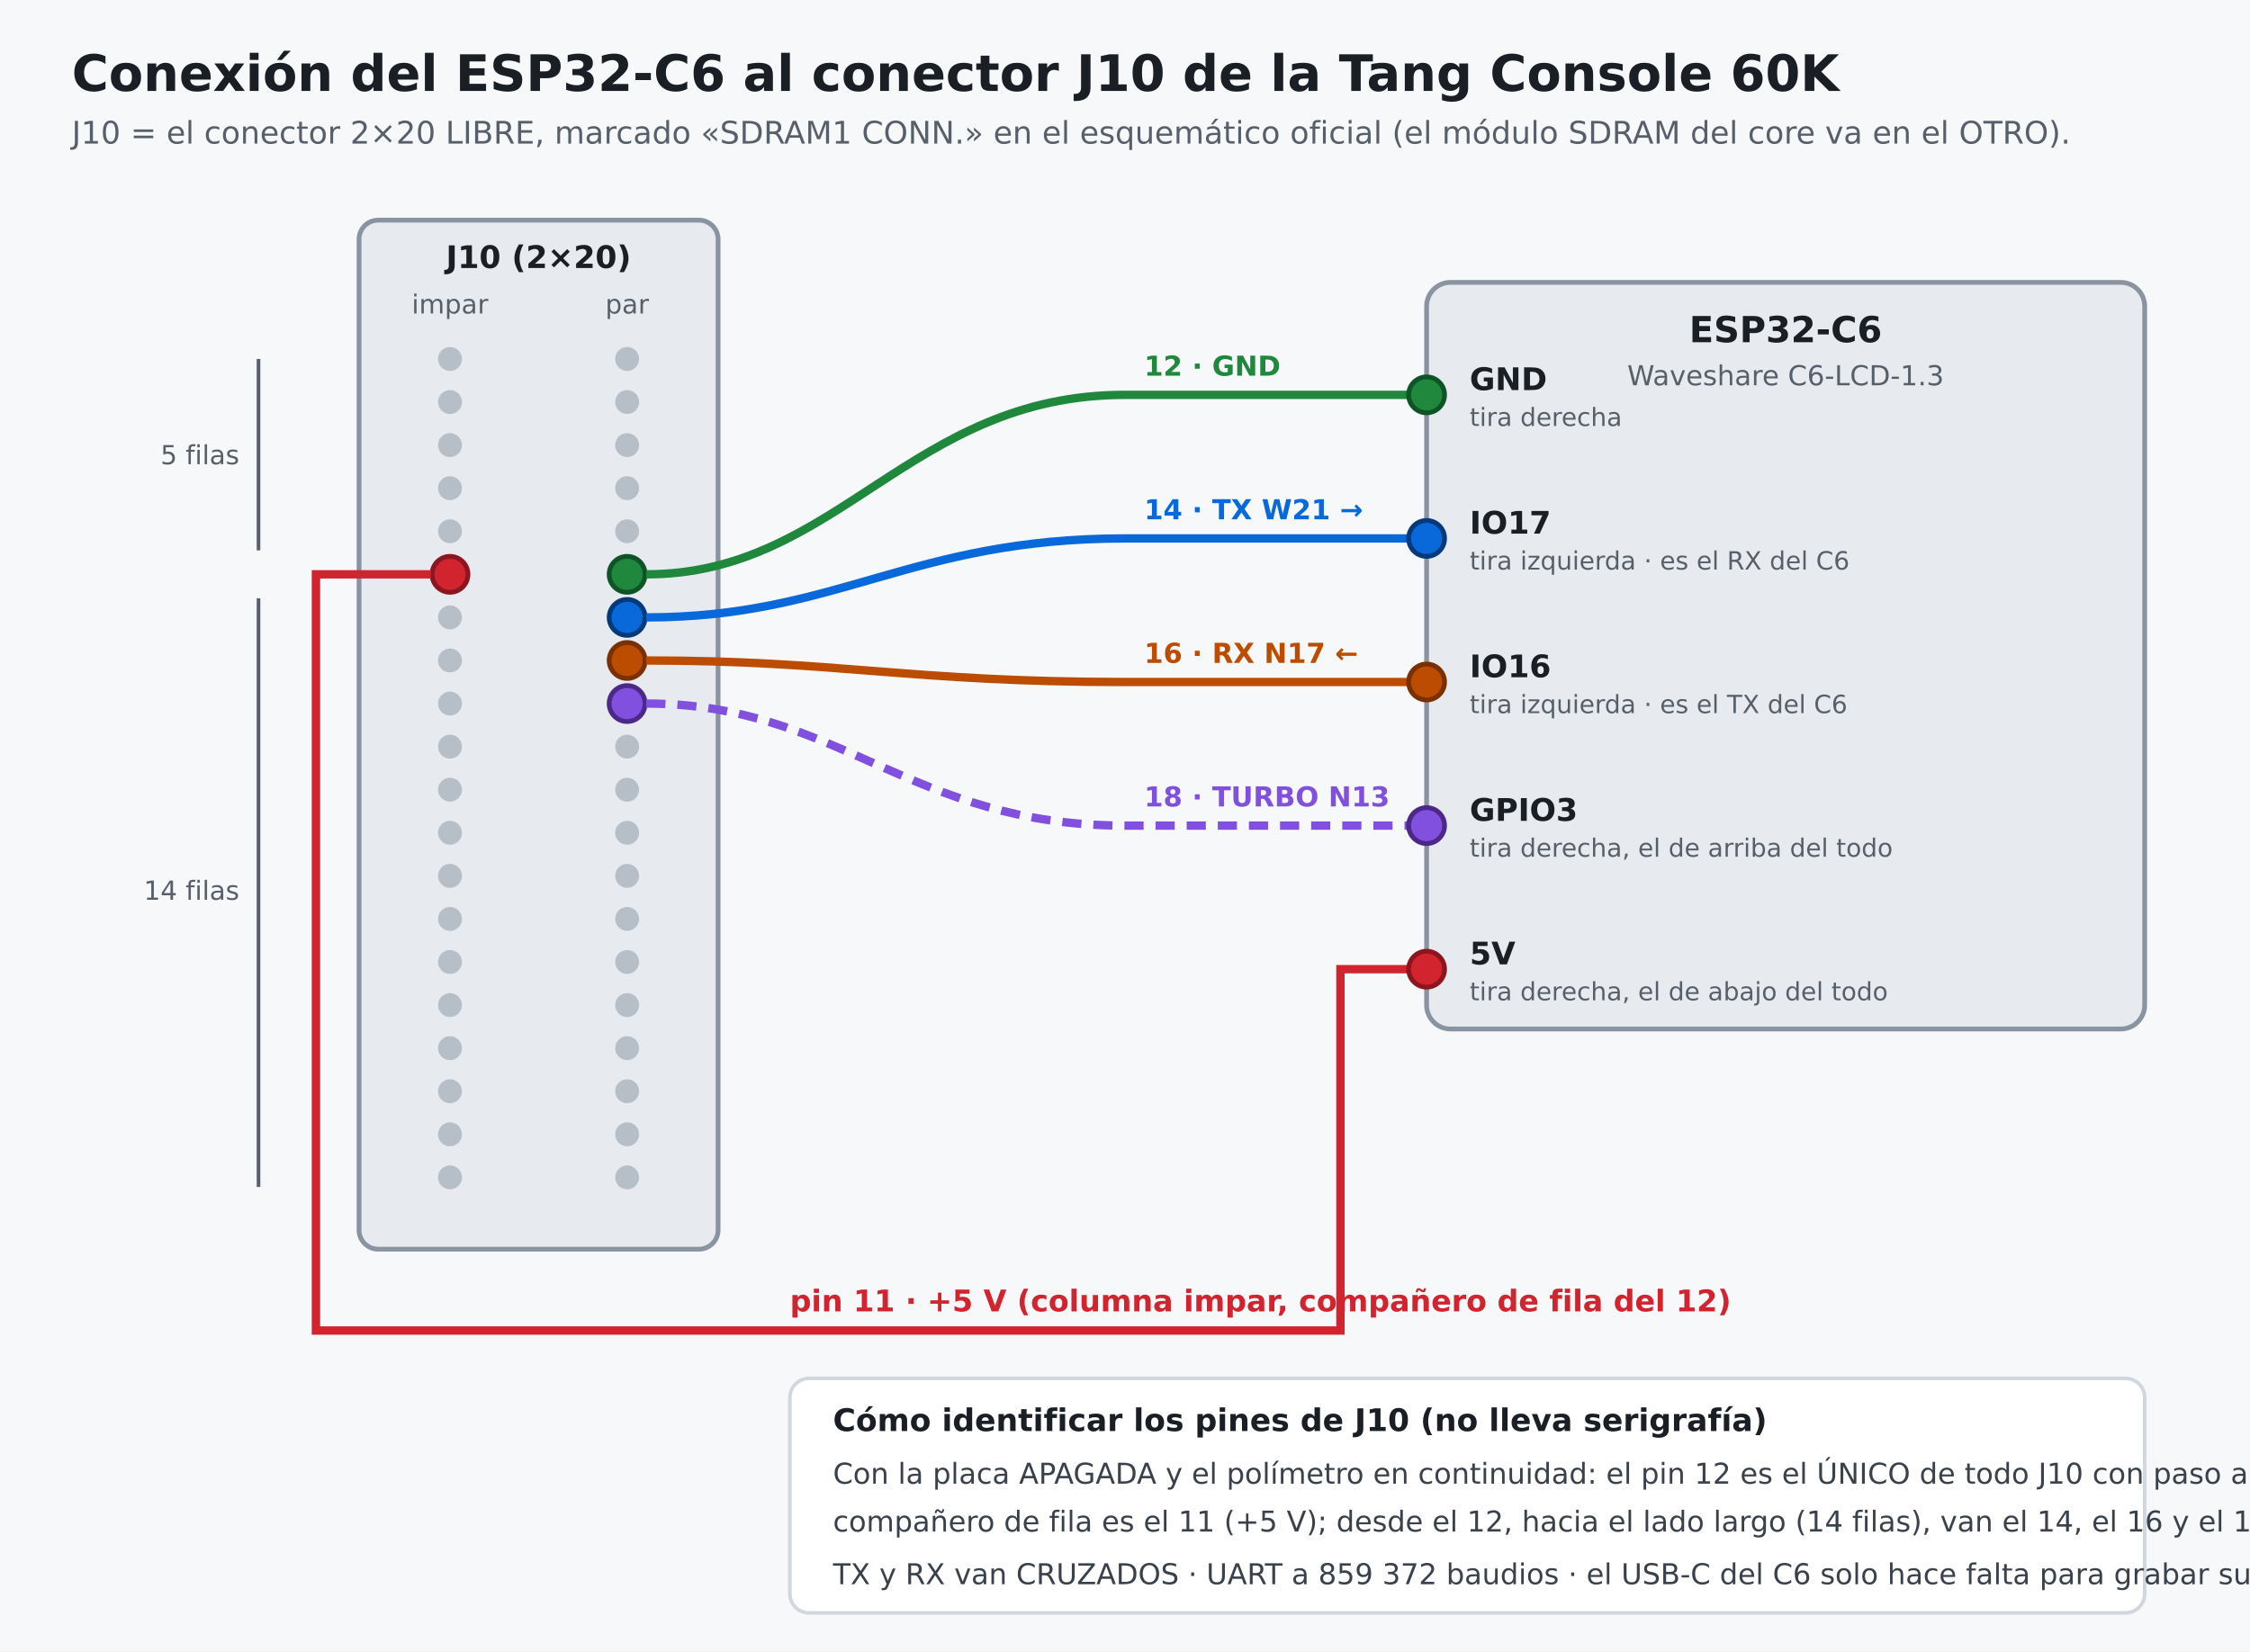
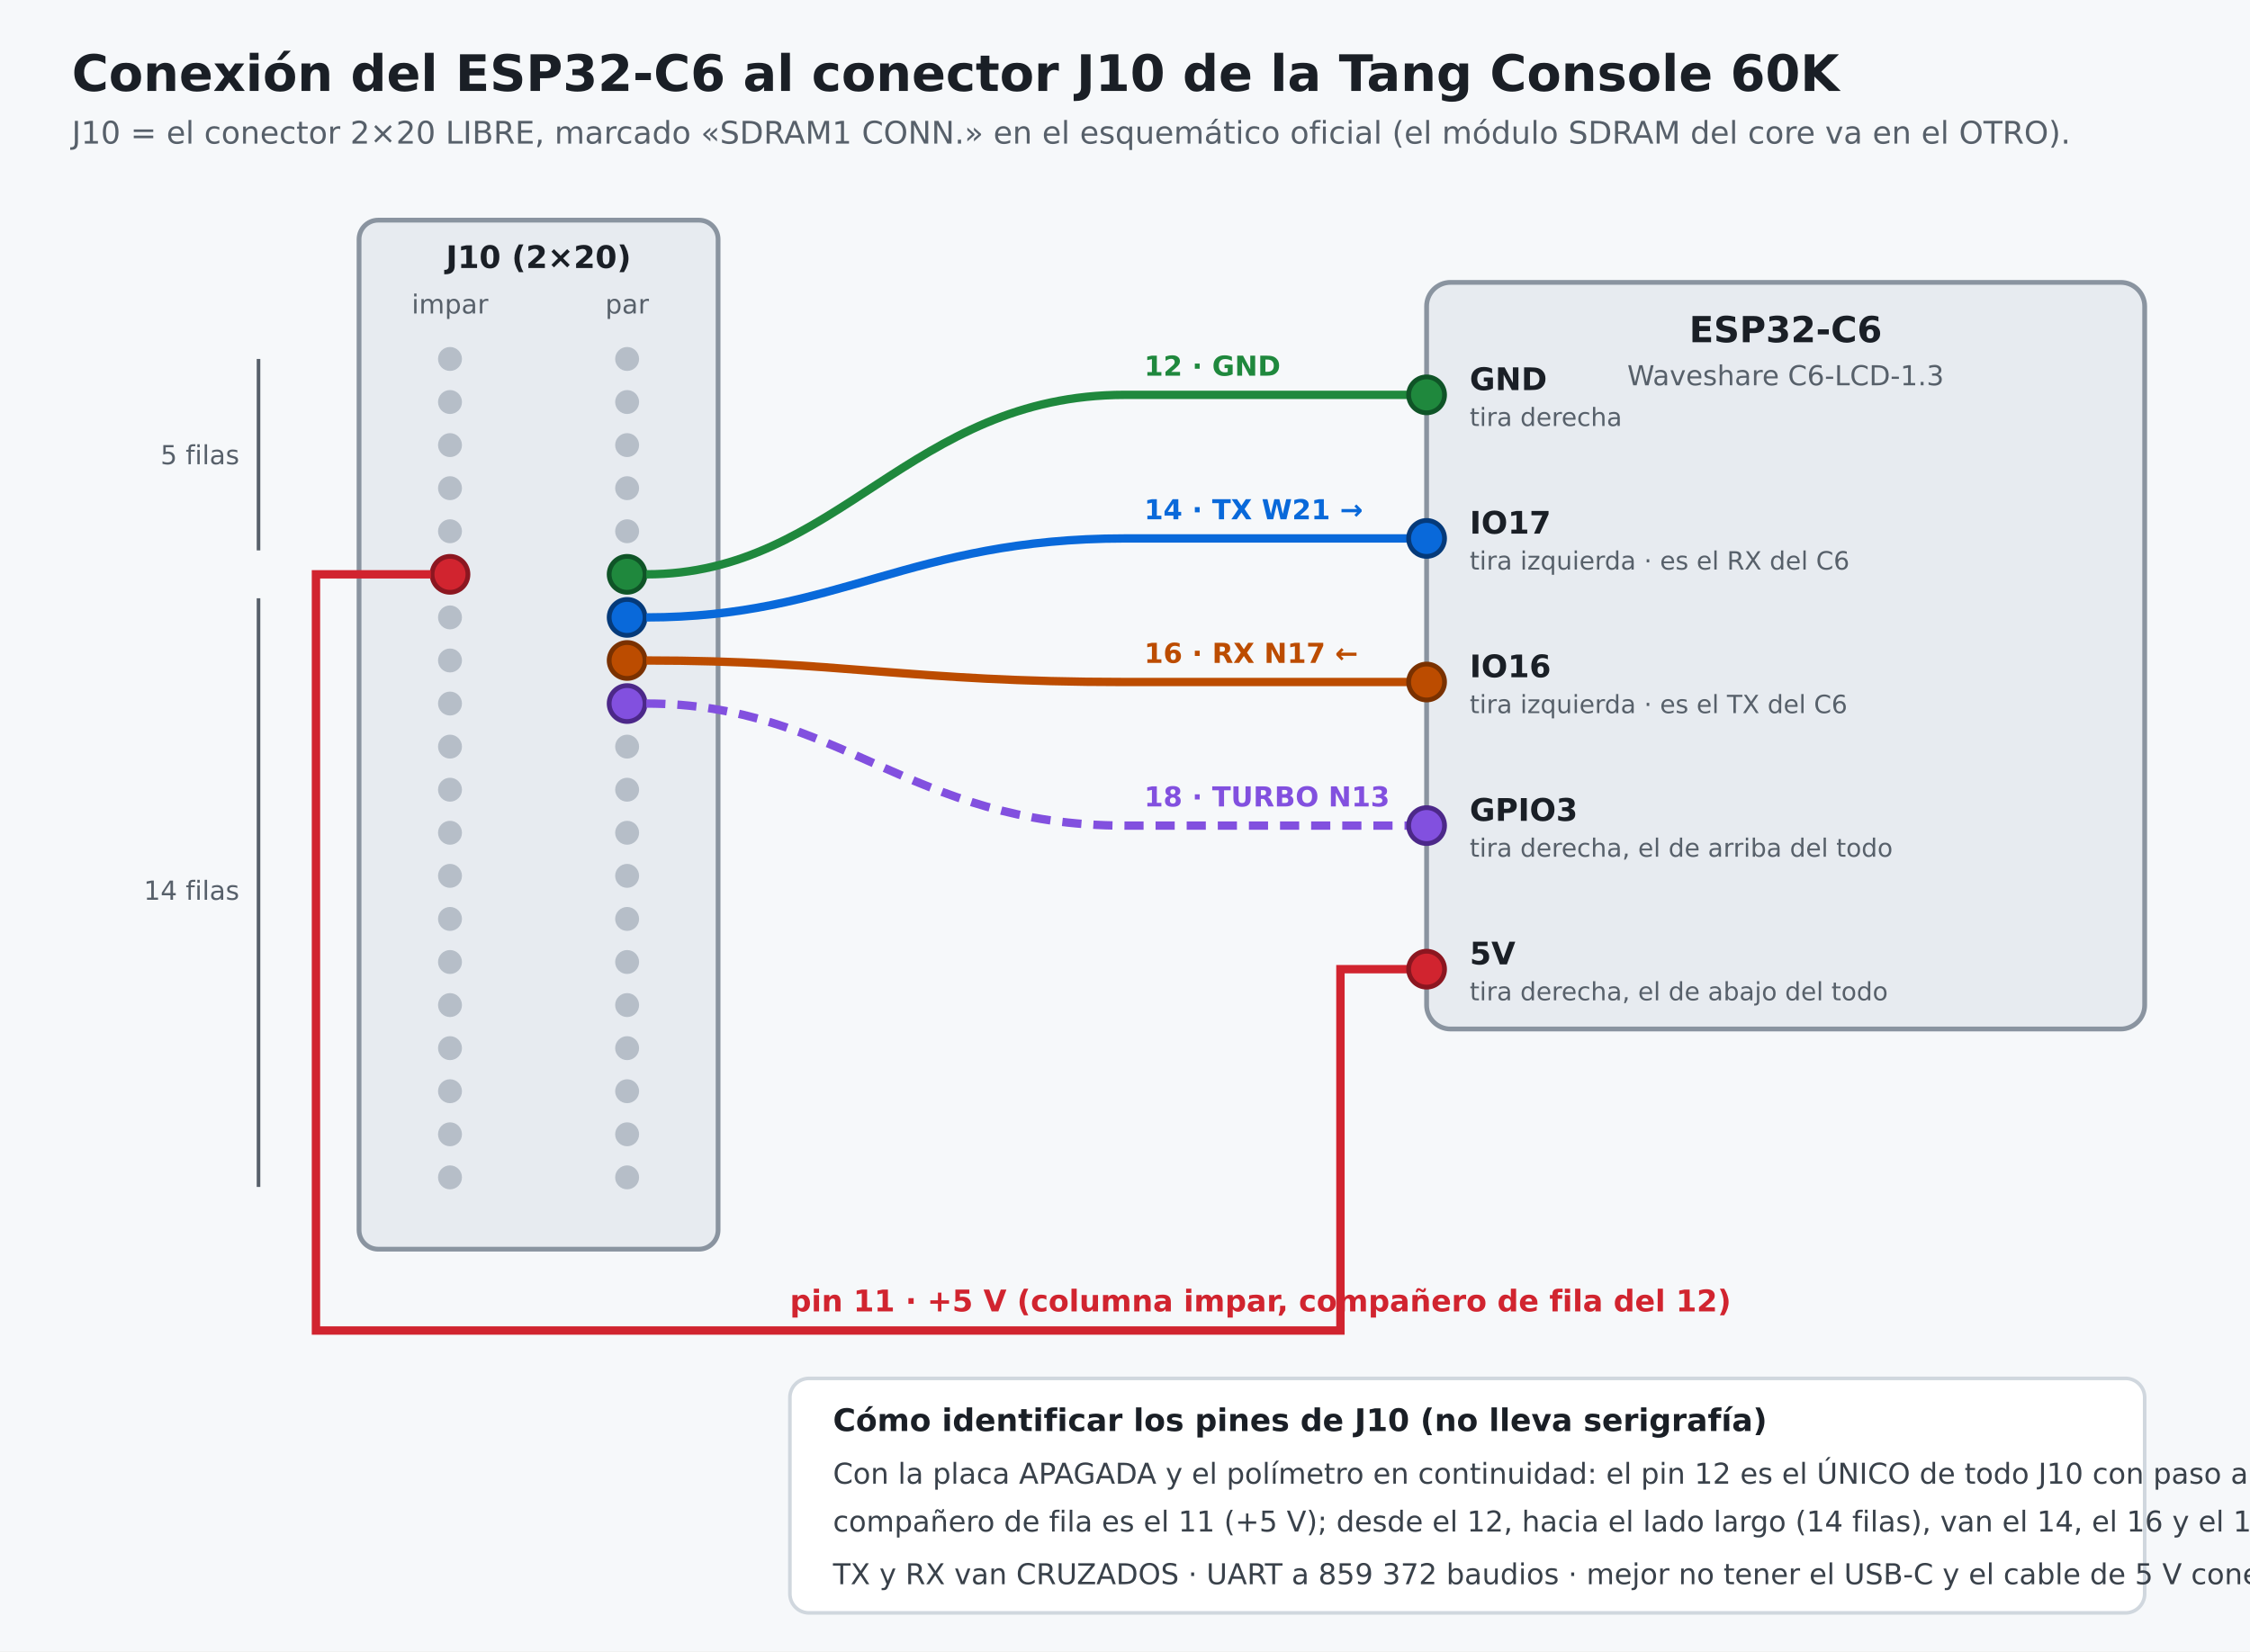
<svg xmlns="http://www.w3.org/2000/svg" viewBox="0 0 940 690" width="940" height="690" font-family="DejaVu Sans, Verdana, sans-serif">
  <rect width="940" height="690" fill="#f6f8fa" />
  <text x="30" y="38" font-size="21" font-weight="bold" fill="#1a1f26">Conexión del ESP32-C6 al conector J10 de la Tang Console 60K</text>
  <text x="30" y="60" font-size="13" fill="#57606a">J10 = el conector 2×20 LIBRE, marcado «SDRAM1 CONN.» en el esquemático oficial (el módulo SDRAM del core va en el OTRO).</text>
  <rect x="150" y="92" width="150" height="430" rx="8" fill="#e7ebf0" stroke="#8a94a0" stroke-width="2" />
  <text x="225" y="112" font-size="13" font-weight="bold" text-anchor="middle" fill="#1a1f26">J10 (2×20)</text>
  <text x="188" y="131" font-size="11" text-anchor="middle" fill="#57606a">impar</text>
  <text x="262" y="131" font-size="11" text-anchor="middle" fill="#57606a">par</text>
  <g fill="#b6bec8">
    <circle cx="188" cy="150" r="5" />
    <circle cx="262" cy="150" r="5" />
    <circle cx="188" cy="168" r="5" />
    <circle cx="262" cy="168" r="5" />
    <circle cx="188" cy="186" r="5" />
    <circle cx="262" cy="186" r="5" />
    <circle cx="188" cy="204" r="5" />
    <circle cx="262" cy="204" r="5" />
    <circle cx="188" cy="222" r="5" />
    <circle cx="262" cy="222" r="5" />
  </g>
  <circle cx="188" cy="240" r="7.5" fill="#d1242f" stroke="#8c1620" stroke-width="2" />
  <circle cx="262" cy="240" r="7.5" fill="#1f883d" stroke="#0f5427" stroke-width="2" />
  <circle cx="188" cy="258" r="5" fill="#b6bec8" />
  <circle cx="262" cy="258" r="7.5" fill="#0969da" stroke="#053a7a" stroke-width="2" />
  <circle cx="188" cy="276" r="5" fill="#b6bec8" />
  <circle cx="262" cy="276" r="7.5" fill="#bc4c00" stroke="#7a3100" stroke-width="2" />
  <circle cx="188" cy="294" r="5" fill="#b6bec8" />
  <circle cx="262" cy="294" r="7.5" fill="#8250df" stroke="#4c2889" stroke-width="2" />
  <g fill="#b6bec8">
    <circle cx="188" cy="312" r="5" />
    <circle cx="262" cy="312" r="5" />
    <circle cx="188" cy="330" r="5" />
    <circle cx="262" cy="330" r="5" />
    <circle cx="188" cy="348" r="5" />
    <circle cx="262" cy="348" r="5" />
    <circle cx="188" cy="366" r="5" />
    <circle cx="262" cy="366" r="5" />
    <circle cx="188" cy="384" r="5" />
    <circle cx="262" cy="384" r="5" />
    <circle cx="188" cy="402" r="5" />
    <circle cx="262" cy="402" r="5" />
    <circle cx="188" cy="420" r="5" />
    <circle cx="262" cy="420" r="5" />
    <circle cx="188" cy="438" r="5" />
    <circle cx="262" cy="438" r="5" />
    <circle cx="188" cy="456" r="5" />
    <circle cx="262" cy="456" r="5" />
    <circle cx="188" cy="474" r="5" />
    <circle cx="262" cy="474" r="5" />
    <circle cx="188" cy="492" r="5" />
    <circle cx="262" cy="492" r="5" />
  </g>
  <line x1="108" y1="150" x2="108" y2="230" stroke="#57606a" stroke-width="1.5" />
  <text x="100" y="194" font-size="11" text-anchor="end" fill="#57606a">5 filas</text>
  <line x1="108" y1="250" x2="108" y2="496" stroke="#57606a" stroke-width="1.5" />
  <text x="100" y="376" font-size="11" text-anchor="end" fill="#57606a">14 filas</text>
  <path d="M 180 240 H 132 V 556 H 560 V 405 H 596" stroke="#d1242f" stroke-width="3.5" fill="none" />
  <path d="M 270 240 C 350 240, 380 165, 470 165 H 596" stroke="#1f883d" stroke-width="3.5" fill="none" />
  <path d="M 270 258 C 350 258, 380 225, 470 225 H 596" stroke="#0969da" stroke-width="3.5" fill="none" />
  <path d="M 270 276 C 350 276, 380 285, 470 285 H 596" stroke="#bc4c00" stroke-width="3.5" fill="none" />
  <path d="M 270 294 C 350 294, 380 345, 470 345 H 596" stroke="#8250df" stroke-width="3.5" fill="none" stroke-dasharray="8 5" />
  <text x="478" y="157" font-size="11.5" font-weight="bold" fill="#1f883d">12 · GND</text>
  <text x="478" y="217" font-size="11.5" font-weight="bold" fill="#0969da">14 · TX  W21 →</text>
  <text x="478" y="277" font-size="11.5" font-weight="bold" fill="#bc4c00">16 · RX  N17 ←</text>
  <text x="478" y="337" font-size="11.5" font-weight="bold" fill="#8250df">18 · TURBO N13</text>
  <text x="330" y="548" font-size="12.5" font-weight="bold" fill="#d1242f">pin 11 · +5 V  (columna impar, compañero de fila del 12)</text>
  <rect x="596" y="118" width="300" height="312" rx="10" fill="#e7ebf0" stroke="#8a94a0" stroke-width="2" />
  <text x="746" y="143" font-size="15" font-weight="bold" text-anchor="middle" fill="#1a1f26">ESP32-C6</text>
  <text x="746" y="161" font-size="11.5" text-anchor="middle" fill="#57606a">Waveshare C6-LCD-1.3</text>
  <circle cx="596" cy="165" r="7.5" fill="#1f883d" stroke="#0f5427" stroke-width="2" />
  <text x="614" y="163" font-size="13" font-weight="bold" fill="#1a1f26">GND</text>
  <text x="614" y="178" font-size="10.5" fill="#57606a">tira derecha</text>
  <circle cx="596" cy="225" r="7.5" fill="#0969da" stroke="#053a7a" stroke-width="2" />
  <text x="614" y="223" font-size="13" font-weight="bold" fill="#1a1f26">IO17</text>
  <text x="614" y="238" font-size="10.5" fill="#57606a">tira izquierda · es el RX del C6</text>
  <circle cx="596" cy="285" r="7.5" fill="#bc4c00" stroke="#7a3100" stroke-width="2" />
  <text x="614" y="283" font-size="13" font-weight="bold" fill="#1a1f26">IO16</text>
  <text x="614" y="298" font-size="10.5" fill="#57606a">tira izquierda · es el TX del C6</text>
  <circle cx="596" cy="345" r="7.5" fill="#8250df" stroke="#4c2889" stroke-width="2" />
  <text x="614" y="343" font-size="13" font-weight="bold" fill="#1a1f26">GPIO3</text>
  <text x="614" y="358" font-size="10.5" fill="#57606a">tira derecha, el de arriba del todo</text>
  <circle cx="596" cy="405" r="7.5" fill="#d1242f" stroke="#8c1620" stroke-width="2" />
  <text x="614" y="403" font-size="13" font-weight="bold" fill="#1a1f26">5V</text>
  <text x="614" y="418" font-size="10.5" fill="#57606a">tira derecha, el de abajo del todo</text>
  <rect x="330" y="576" width="566" height="98" rx="8" fill="#fff" stroke="#d0d7de" stroke-width="1.5" />
  <text x="348" y="598" font-size="13" font-weight="bold" fill="#1a1f26">Cómo identificar los pines de J10 (no lleva serigrafía)</text>
  <text x="348" y="620" font-size="12" fill="#39414a">Con la placa APAGADA y el polímetro en continuidad: el pin 12 es el ÚNICO de todo J10 con paso a masa. Su</text>
  <text x="348" y="640" font-size="12" fill="#39414a">compañero de fila es el 11 (+5 V); desde el 12, hacia el lado largo (14 filas), van el 14, el 16 y el 18.</text>
-   <text x="348" y="662" font-size="12" fill="#39414a">TX y RX van CRUZADOS · UART a 859 372 baudios · el USB-C del C6 solo hace falta para grabar su firmware.</text>
+   <text x="348" y="662" font-size="12" fill="#39414a">TX y RX van CRUZADOS · UART a 859 372 baudios · mejor no tener el USB-C y el cable de 5 V conectados a la vez.</text>
</svg>
